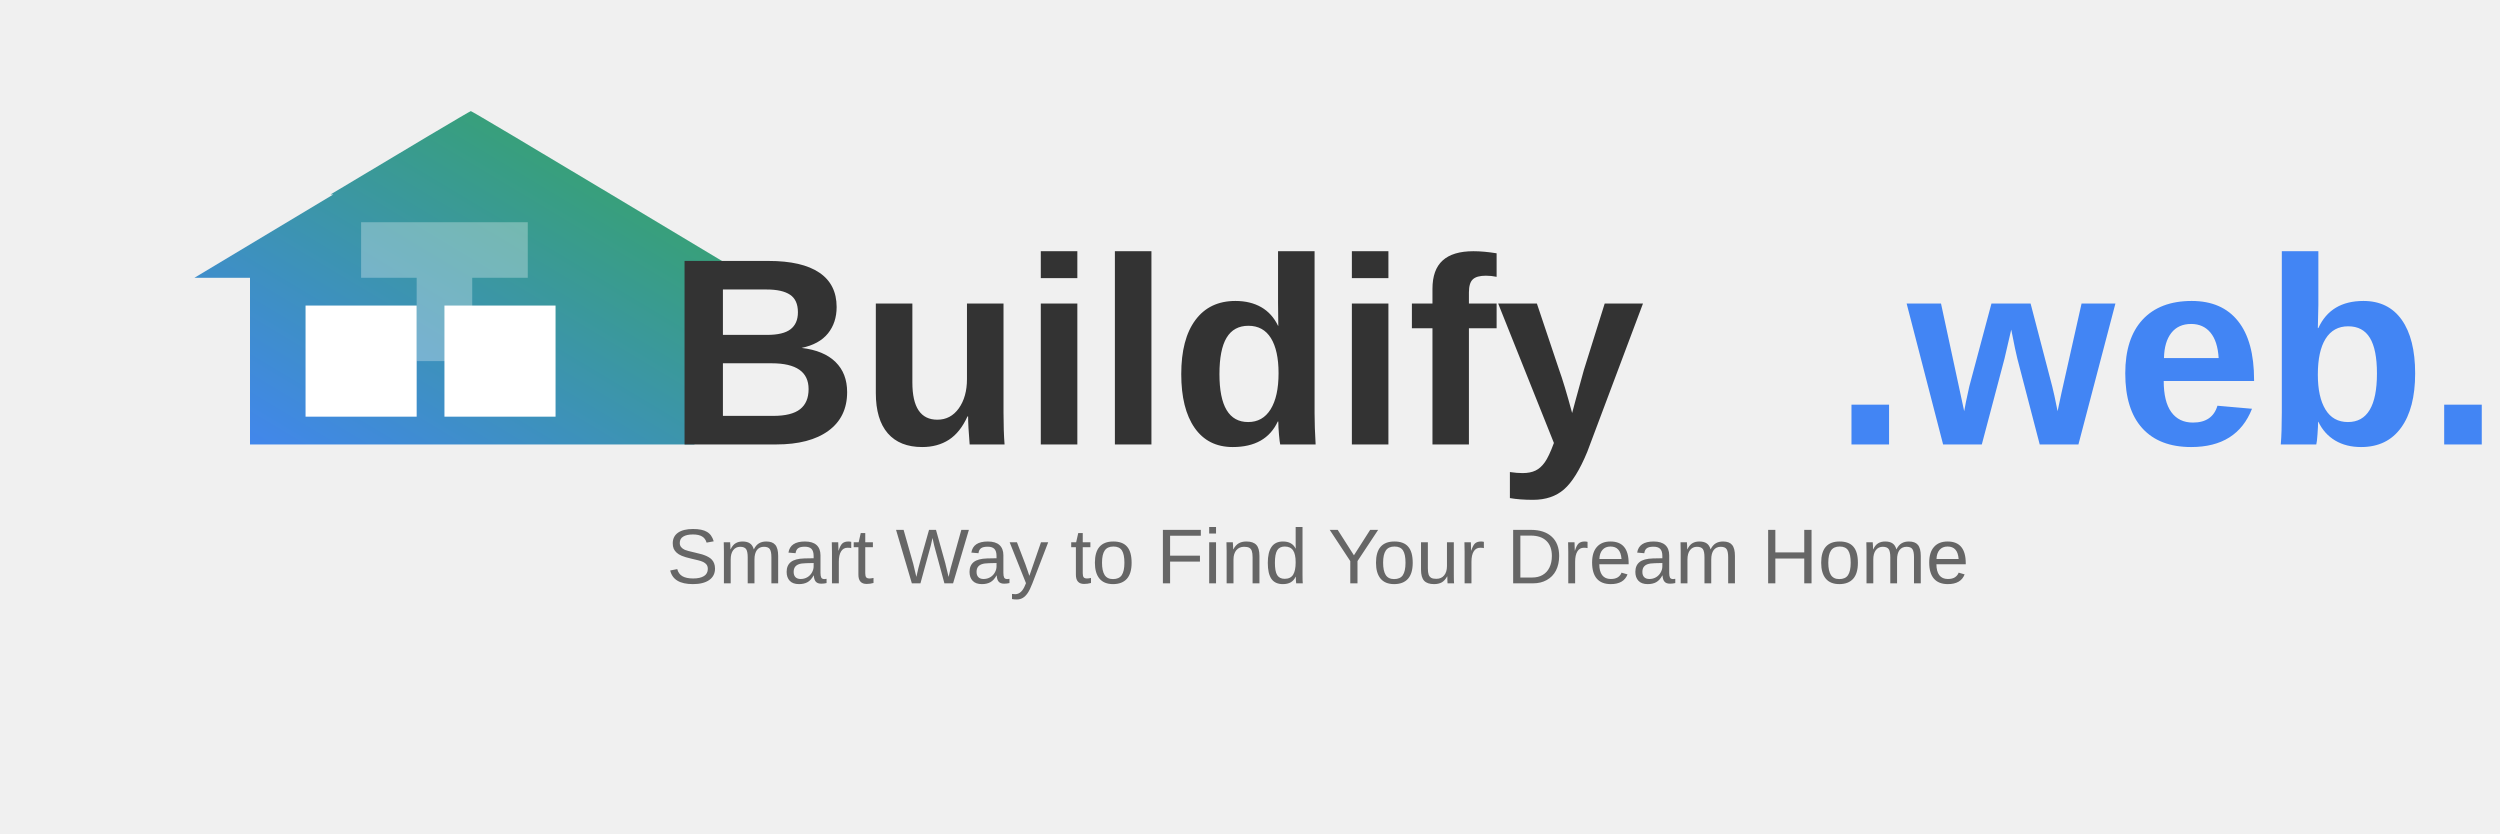
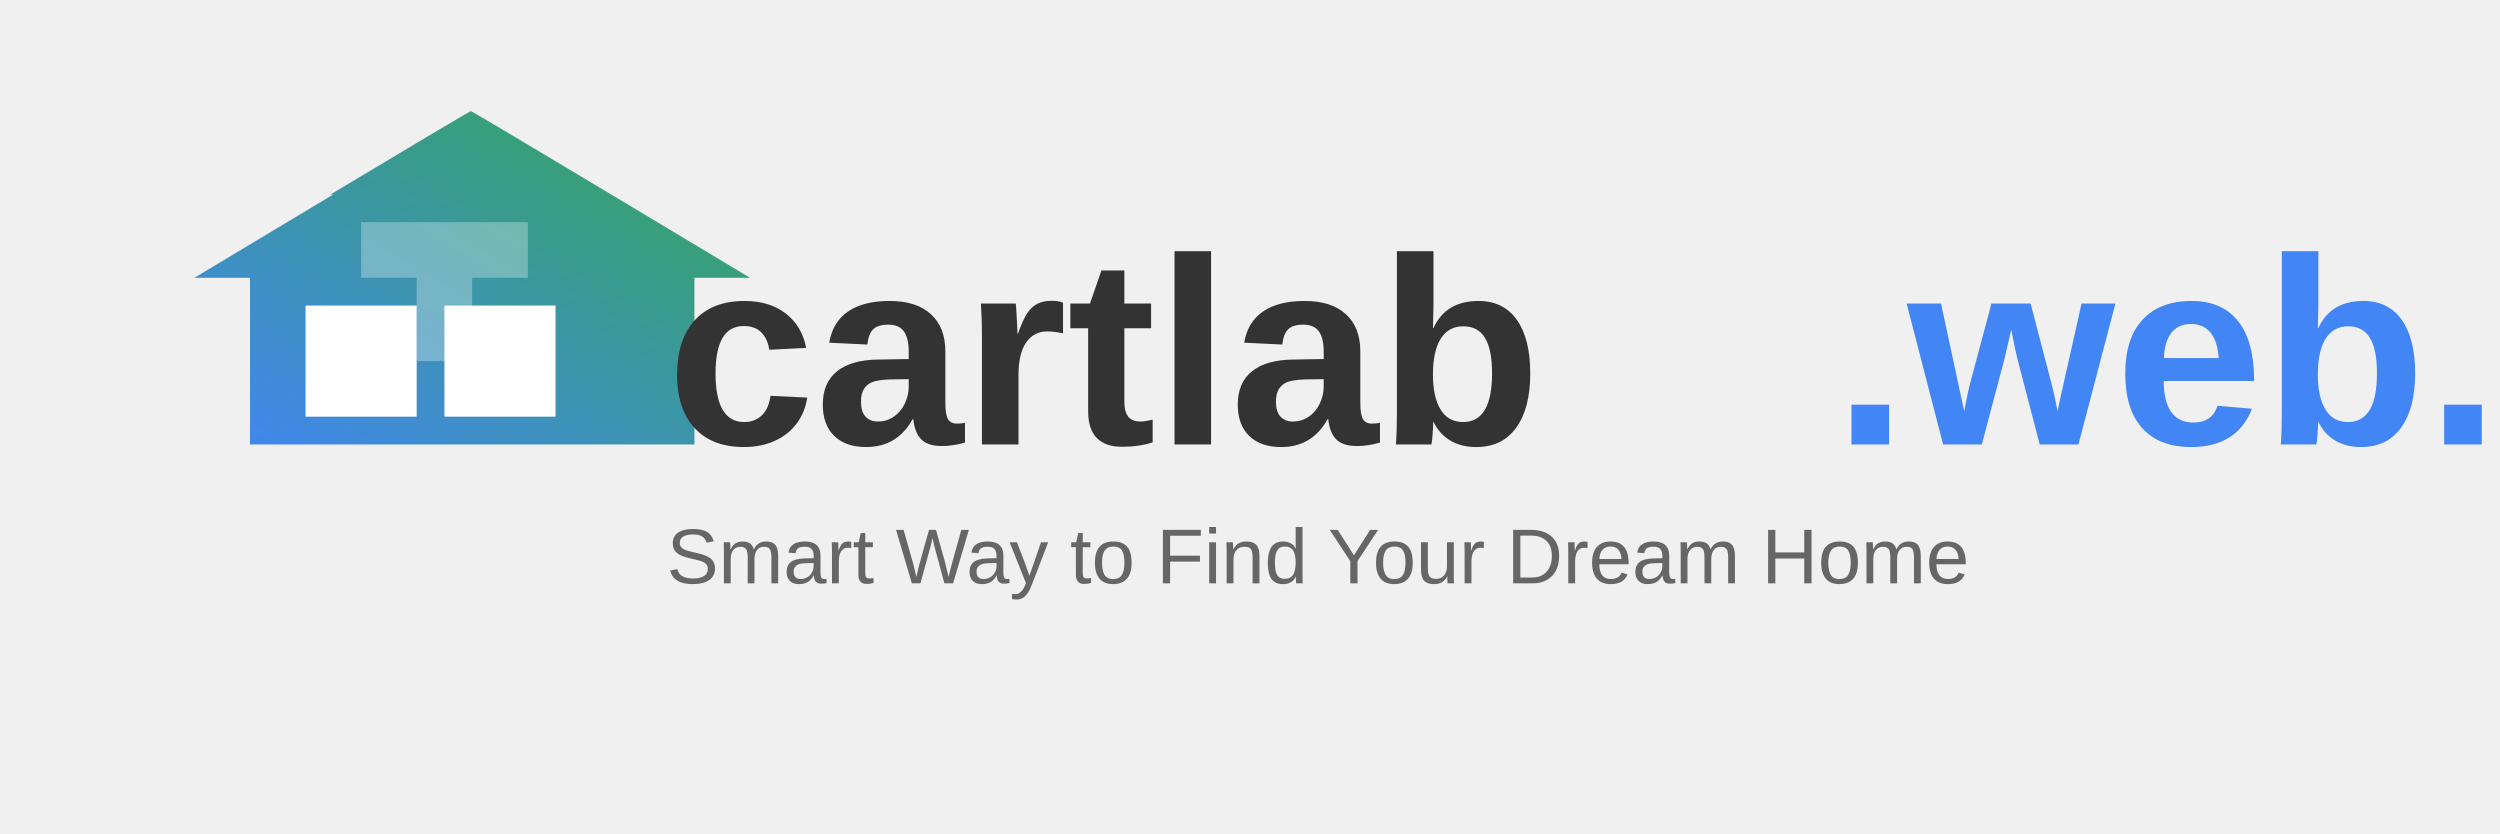
<svg xmlns="http://www.w3.org/2000/svg" width="450" height="150" viewBox="0 0 450 150" version="1.1">
  <style>
    .logo-text { font-family: 'Arial', sans-serif; font-weight: bold; }
    .tagline { font-family: 'Arial', sans-serif; font-size: 14px; }
    @media (max-width: 500px) {
      .tagline { font-size: 12px; }
    }
  </style>
  <defs>
    <linearGradient id="smartGradient" x1="0%" y1="0%" x2="100%" y2="100%">
      <stop offset="0%" style="stop-color:#4285F4;stop-opacity:1" />
      <stop offset="100%" style="stop-color:#34A853;stop-opacity:1" />
    </linearGradient>
  </defs>
  <g transform="translate(35, 75) scale(0.05, -0.05)">
    <path d="M500 800 l-500 -300 100 0 100 0 0 -300 0 -300 800 0 800 0 0 300 0 300 100 0 100 0 -500 300 c-275 165 -502 300 -505 300 -3 0 -230 -135 -505 -300z" fill="url(#smartGradient)" />
    <path d="M400 200 l0 -200 200 0 200 0 0 200 0 200 -200 0 -200 0 0 -200z" fill="#FFFFFF" />
    <path d="M900 200 l0 -200 200 0 200 0 0 200 0 200 -200 0 -200 0 0 -200z" fill="#FFFFFF" />
    <path d="M600 600 l0 -100 100 0 100 0 0 -150 0 -150 100 0 100 0 0 150 0 150 100 0 100 0 0 100 0 100 -300 0 -300 0 0 -100z" fill="#FFFFFF" fill-opacity="0.3" />
  </g>
-   <text x="120" y="80" class="logo-text" fill="#333333" font-size="48">Buildify</text>
+   <text x="120" y="80" class="logo-text" fill="#333333" font-size="48">cartlab</text>
  <text x="330" y="80" class="logo-text" fill="#4285F4" font-size="48">.web.id</text>
  <text x="120" y="105" class="tagline" fill="#666666">Smart Way to Find Your Dream Home</text>
</svg>
